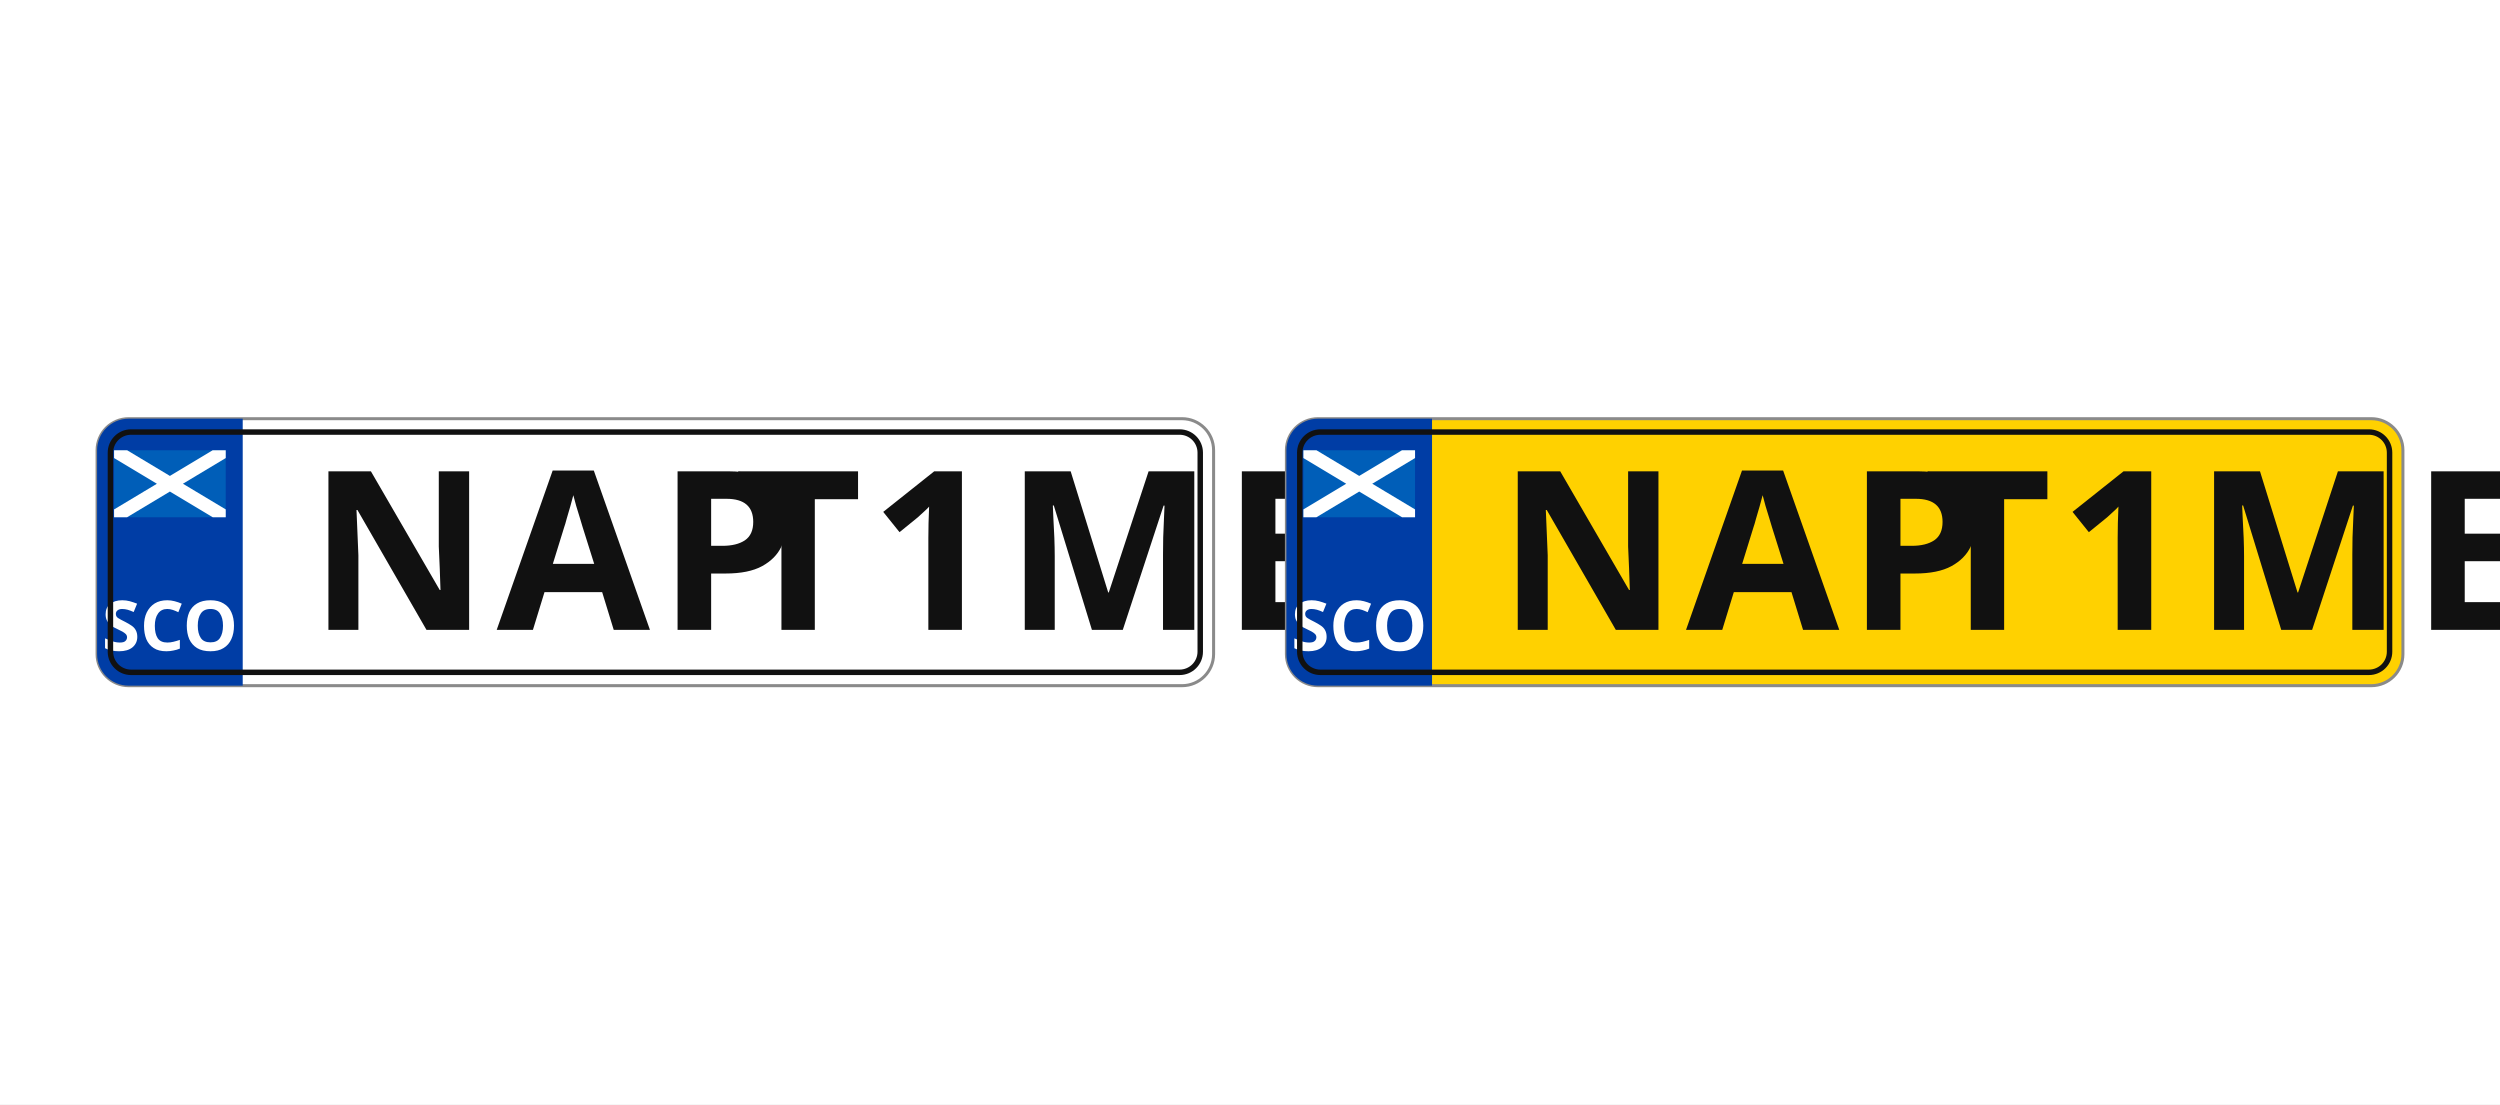
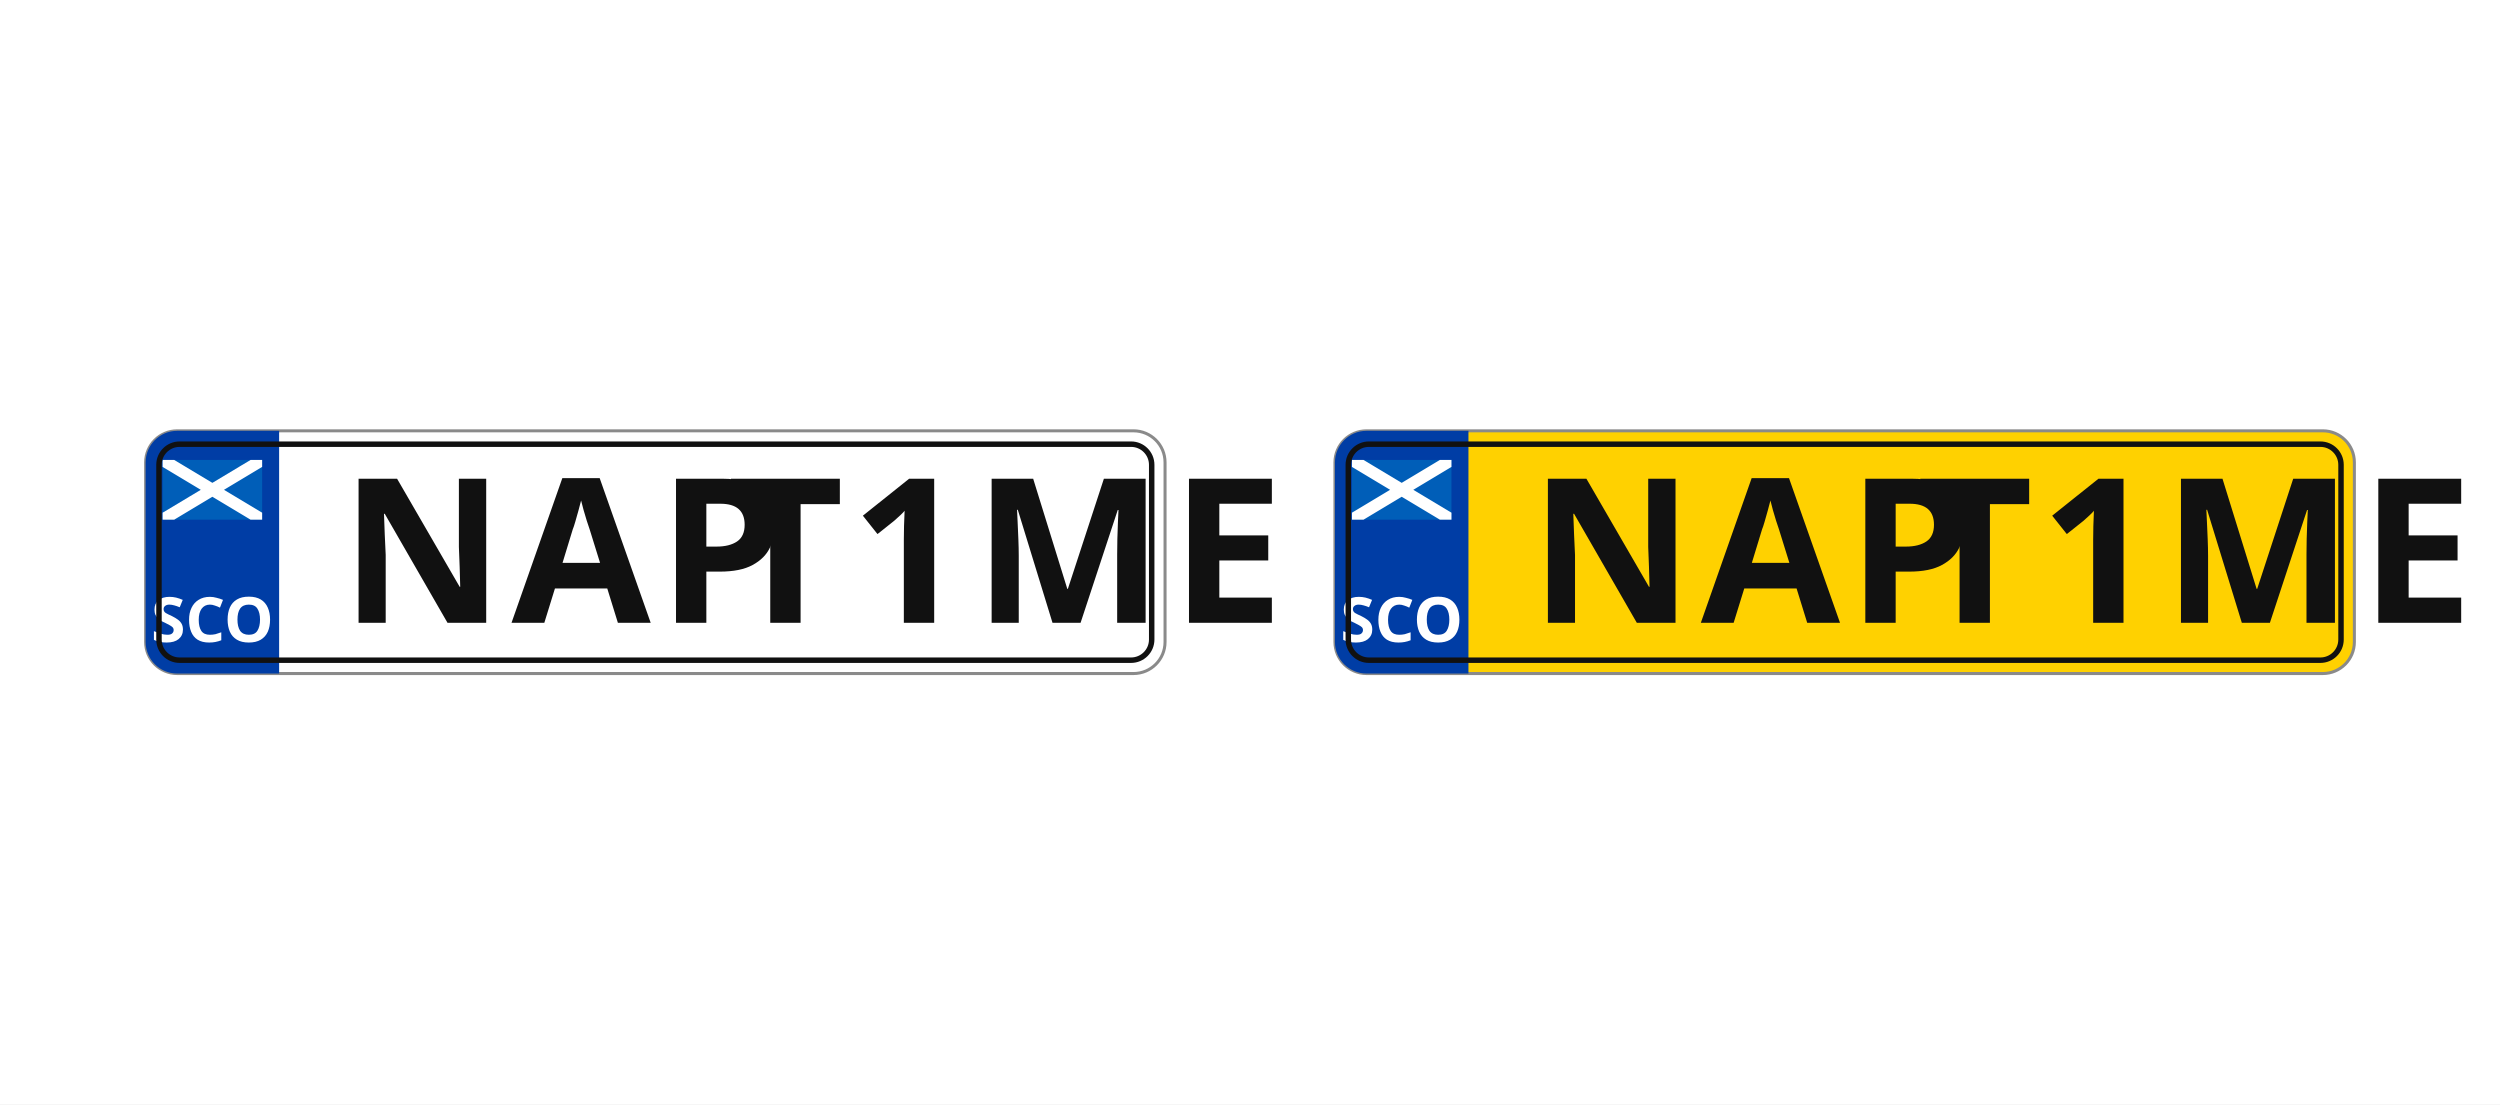
<svg xmlns="http://www.w3.org/2000/svg" width="206mm" height="91mm" viewBox="0 0 206 91">
  <g id="Background">
    <rect width="206.0" height="91.0" fill="#FFFFFF" />
  </g>
  <g id="front">
    <clipPath id="frontc">
-       <rect x="8.000" y="34.500" width="92.0" height="22.0" rx="2.6" />
+       <rect x="12.000" y="35.500" width="84.0" height="20.0" rx="2.6" />
    </clipPath>
-     <rect x="8.000" y="34.500" width="92.0" height="22.0" rx="2.6" fill="#FFFFFF" stroke="#8A8A8A" stroke-width="0.25" />
+     <rect x="12.000" y="35.500" width="84.0" height="20.0" rx="2.6" fill="#FFFFFF" stroke="#8A8A8A" stroke-width="0.25" />
    <g clip-path="url(#frontc)">
-       <rect id="frontband" x="8.000" y="34.500" width="12.0" height="22.0" fill="#003DA5" />
+       <rect id="frontband" x="12.000" y="35.500" width="11.0" height="20.0" fill="#003DA5" />
    </g>
-     <svg x="9.400" y="37.100" width="9.200" height="5.520" viewBox="0 0 5 3">
+     <svg x="13.400" y="37.900" width="8.200" height="4.920" viewBox="0 0 5 3">
      <rect width="5" height="3" fill="#005EB8" />
      <path d="M0,0 L5,3 M5,0 L0,3" stroke="#fff" stroke-width="0.6" />
    </svg>
-     <text x="14.000" y="53.600" font-family="Barlow Condensed" font-weight="700" font-size="5.714" fill="#FFFFFF" text-anchor="middle">SCO</text>
-     <g id="frontreg" font-family="Barlow Condensed" font-weight="700" font-size="18.291" letter-spacing="0.640" fill="#111111">
-       <text x="25.421" y="51.902">NAP</text>
-       <text x="60.468" y="51.902">T1ME</text>
+     <text x="17.500" y="52.900" font-family="Barlow Condensed" font-weight="700" font-size="5.143" fill="#FFFFFF" text-anchor="middle">SCO</text>
+     <g id="frontreg" font-family="Barlow Condensed" font-weight="700" font-size="16.629" letter-spacing="0.582" fill="#111111">
+       <text x="28.047" y="51.320">NAP</text>
+       <text x="59.907" y="51.320">T1ME</text>
    </g>
-     <rect x="9.100" y="35.600" width="89.800" height="19.800" rx="1.7" fill="none" stroke="#111111" stroke-width="0.45" />
+     <rect x="13.100" y="36.600" width="81.800" height="17.800" rx="1.7" fill="none" stroke="#111111" stroke-width="0.45" />
  </g>
  <g id="rear">
    <clipPath id="rearc">
-       <rect x="106.000" y="34.500" width="92.0" height="22.0" rx="2.6" />
+       <rect x="110.000" y="35.500" width="84.0" height="20.0" rx="2.6" />
    </clipPath>
-     <rect x="106.000" y="34.500" width="92.0" height="22.0" rx="2.6" fill="#FFD100" stroke="#8A8A8A" stroke-width="0.25" />
+     <rect x="110.000" y="35.500" width="84.0" height="20.0" rx="2.6" fill="#FFD100" stroke="#8A8A8A" stroke-width="0.25" />
    <g clip-path="url(#rearc)">
-       <rect id="rearband" x="106.000" y="34.500" width="12.0" height="22.0" fill="#003DA5" />
+       <rect id="rearband" x="110.000" y="35.500" width="11.0" height="20.0" fill="#003DA5" />
    </g>
-     <svg x="107.400" y="37.100" width="9.200" height="5.520" viewBox="0 0 5 3">
+     <svg x="111.400" y="37.900" width="8.200" height="4.920" viewBox="0 0 5 3">
      <rect width="5" height="3" fill="#005EB8" />
      <path d="M0,0 L5,3 M5,0 L0,3" stroke="#fff" stroke-width="0.6" />
    </svg>
-     <text x="112.000" y="53.600" font-family="Barlow Condensed" font-weight="700" font-size="5.714" fill="#FFFFFF" text-anchor="middle">SCO</text>
-     <g id="rearreg" font-family="Barlow Condensed" font-weight="700" font-size="18.291" letter-spacing="0.640" fill="#111111">
-       <text x="123.421" y="51.902">NAP</text>
-       <text x="158.468" y="51.902">T1ME</text>
+     <text x="115.500" y="52.900" font-family="Barlow Condensed" font-weight="700" font-size="5.143" fill="#FFFFFF" text-anchor="middle">SCO</text>
+     <g id="rearreg" font-family="Barlow Condensed" font-weight="700" font-size="16.629" letter-spacing="0.582" fill="#111111">
+       <text x="126.047" y="51.320">NAP</text>
+       <text x="157.907" y="51.320">T1ME</text>
    </g>
-     <rect x="107.100" y="35.600" width="89.800" height="19.800" rx="1.7" fill="none" stroke="#111111" stroke-width="0.45" />
+     <rect x="111.100" y="36.600" width="81.800" height="17.800" rx="1.7" fill="none" stroke="#111111" stroke-width="0.45" />
  </g>
  <g id="Guides" style="display:none" fill="none" stroke-width="0.2">
    <rect x="3.0" y="3.0" width="200.0" height="85.0" stroke="#00AEEF" stroke-dasharray="2,1" />
    <rect x="6.0" y="6.0" width="194.0" height="79.0" stroke="#EC008C" stroke-dasharray="1,1" />
  </g>
</svg>
